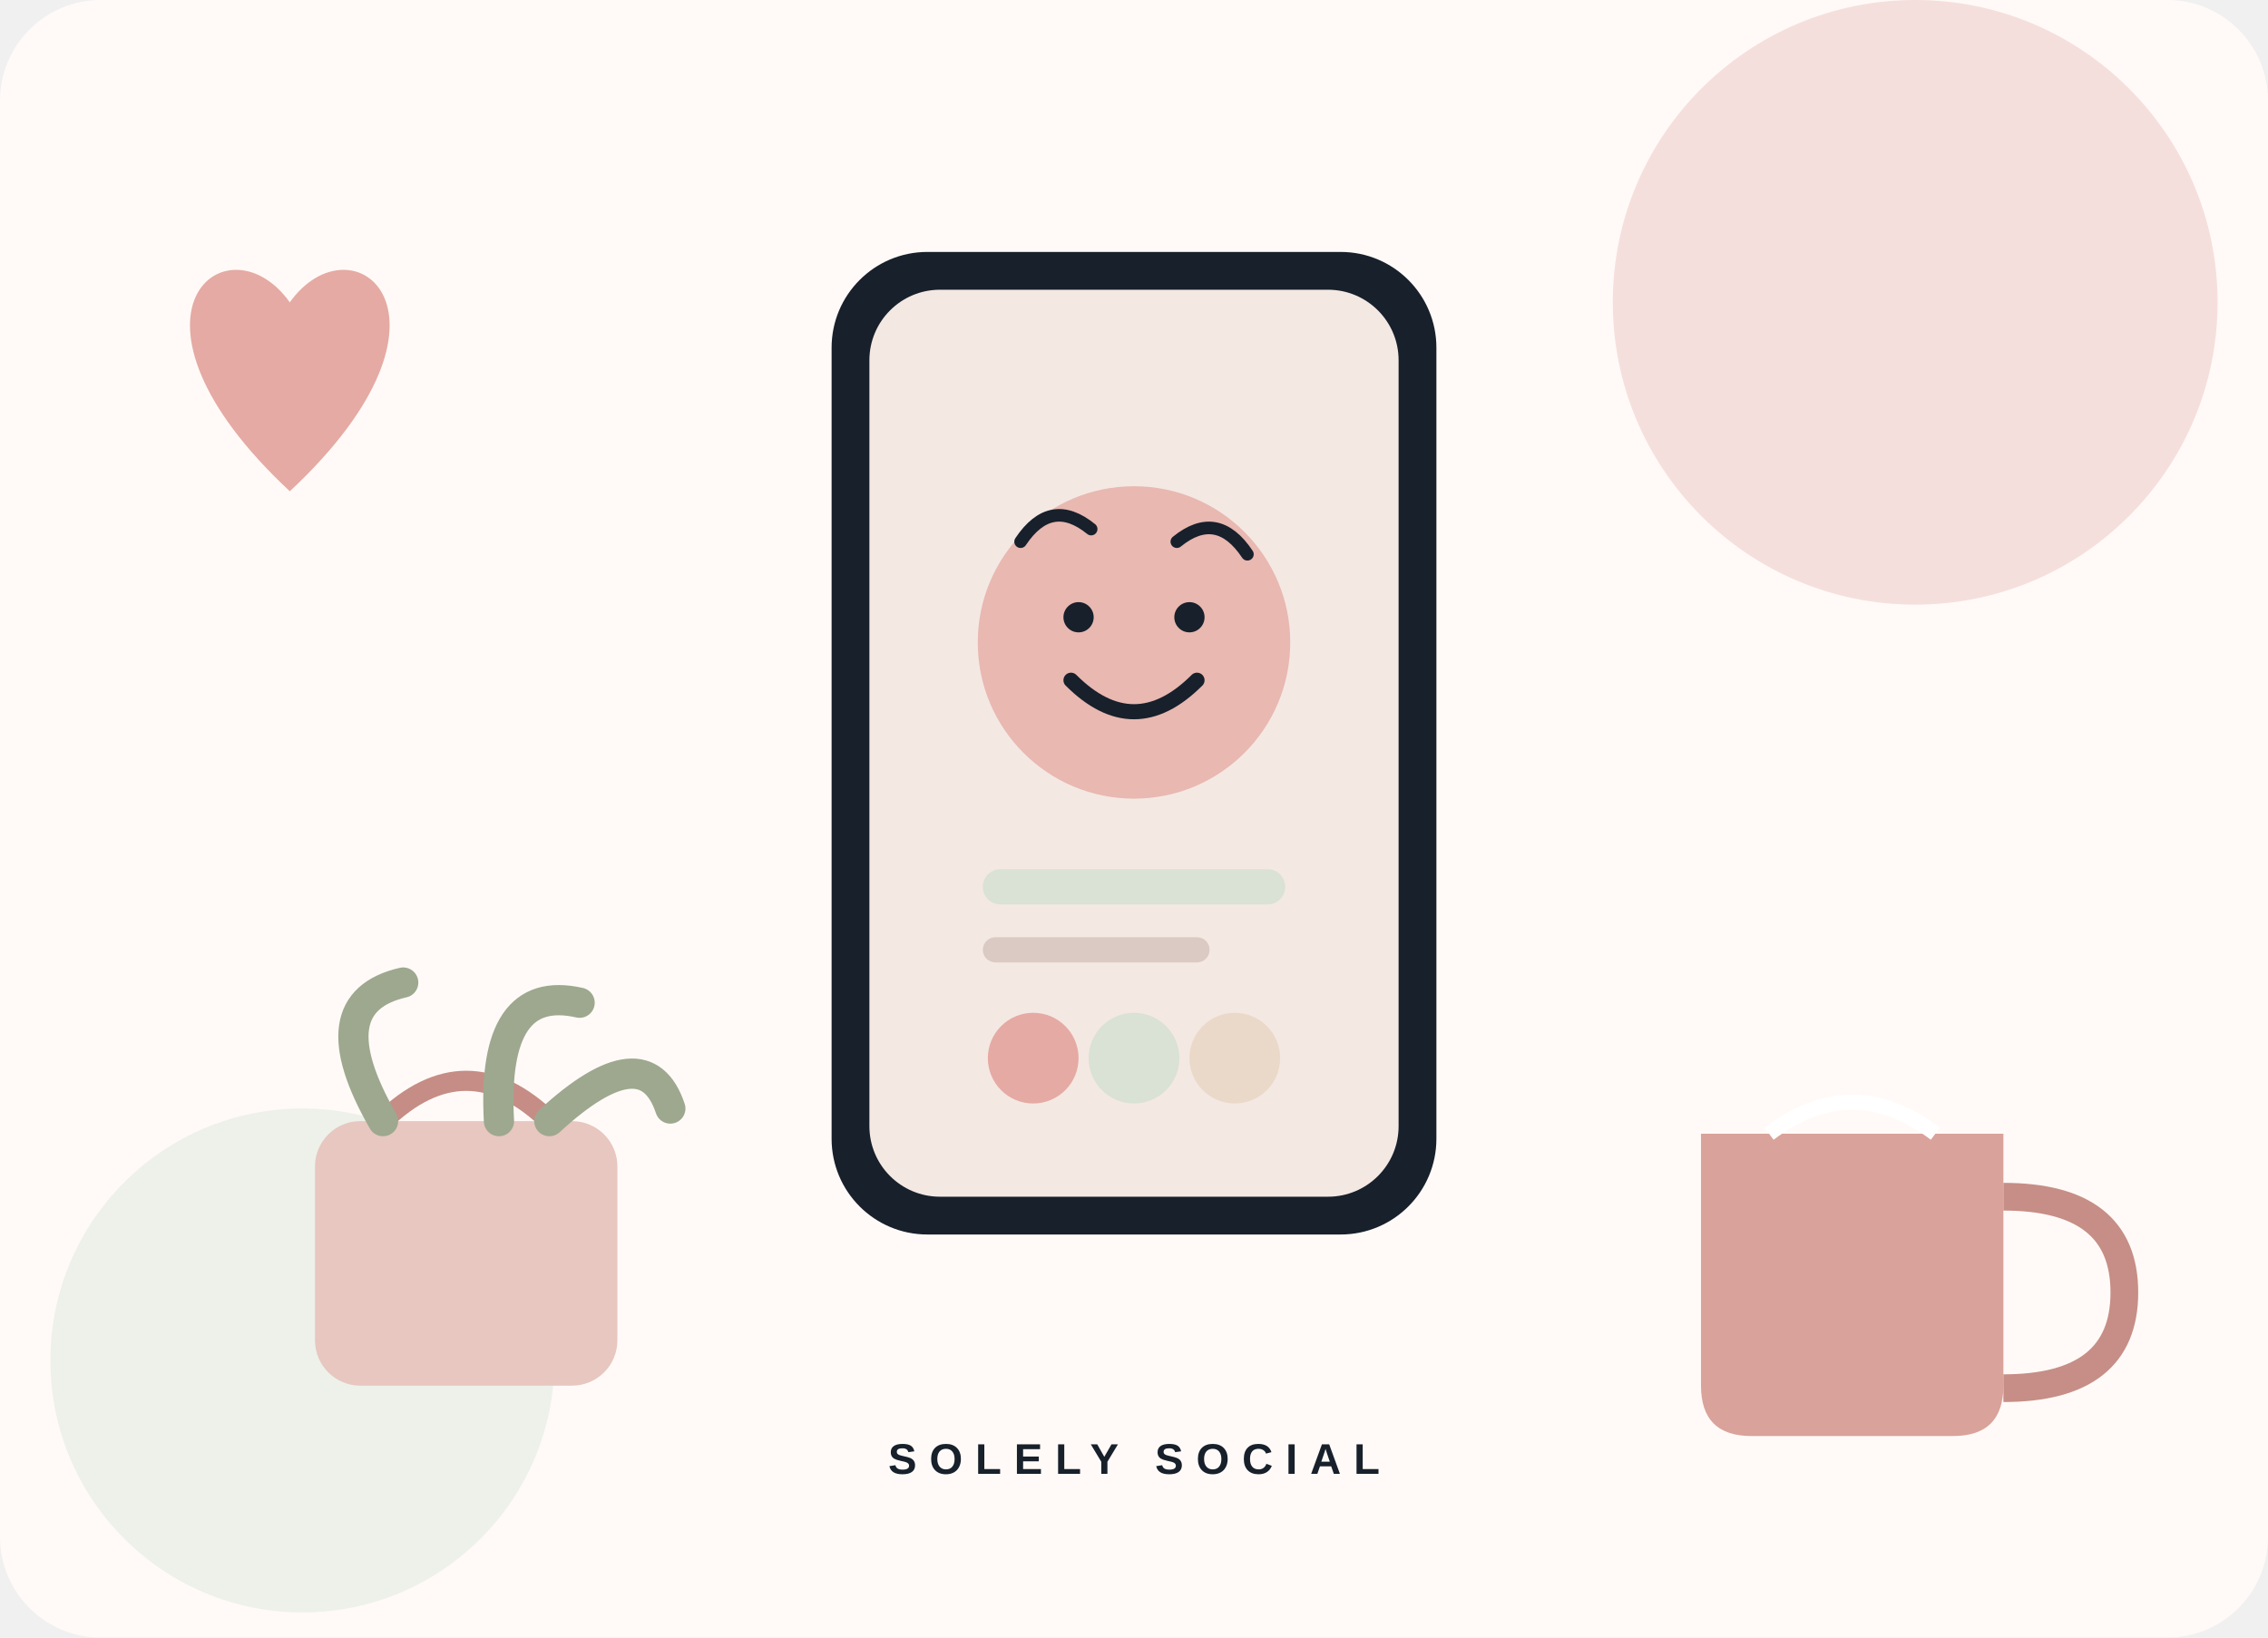
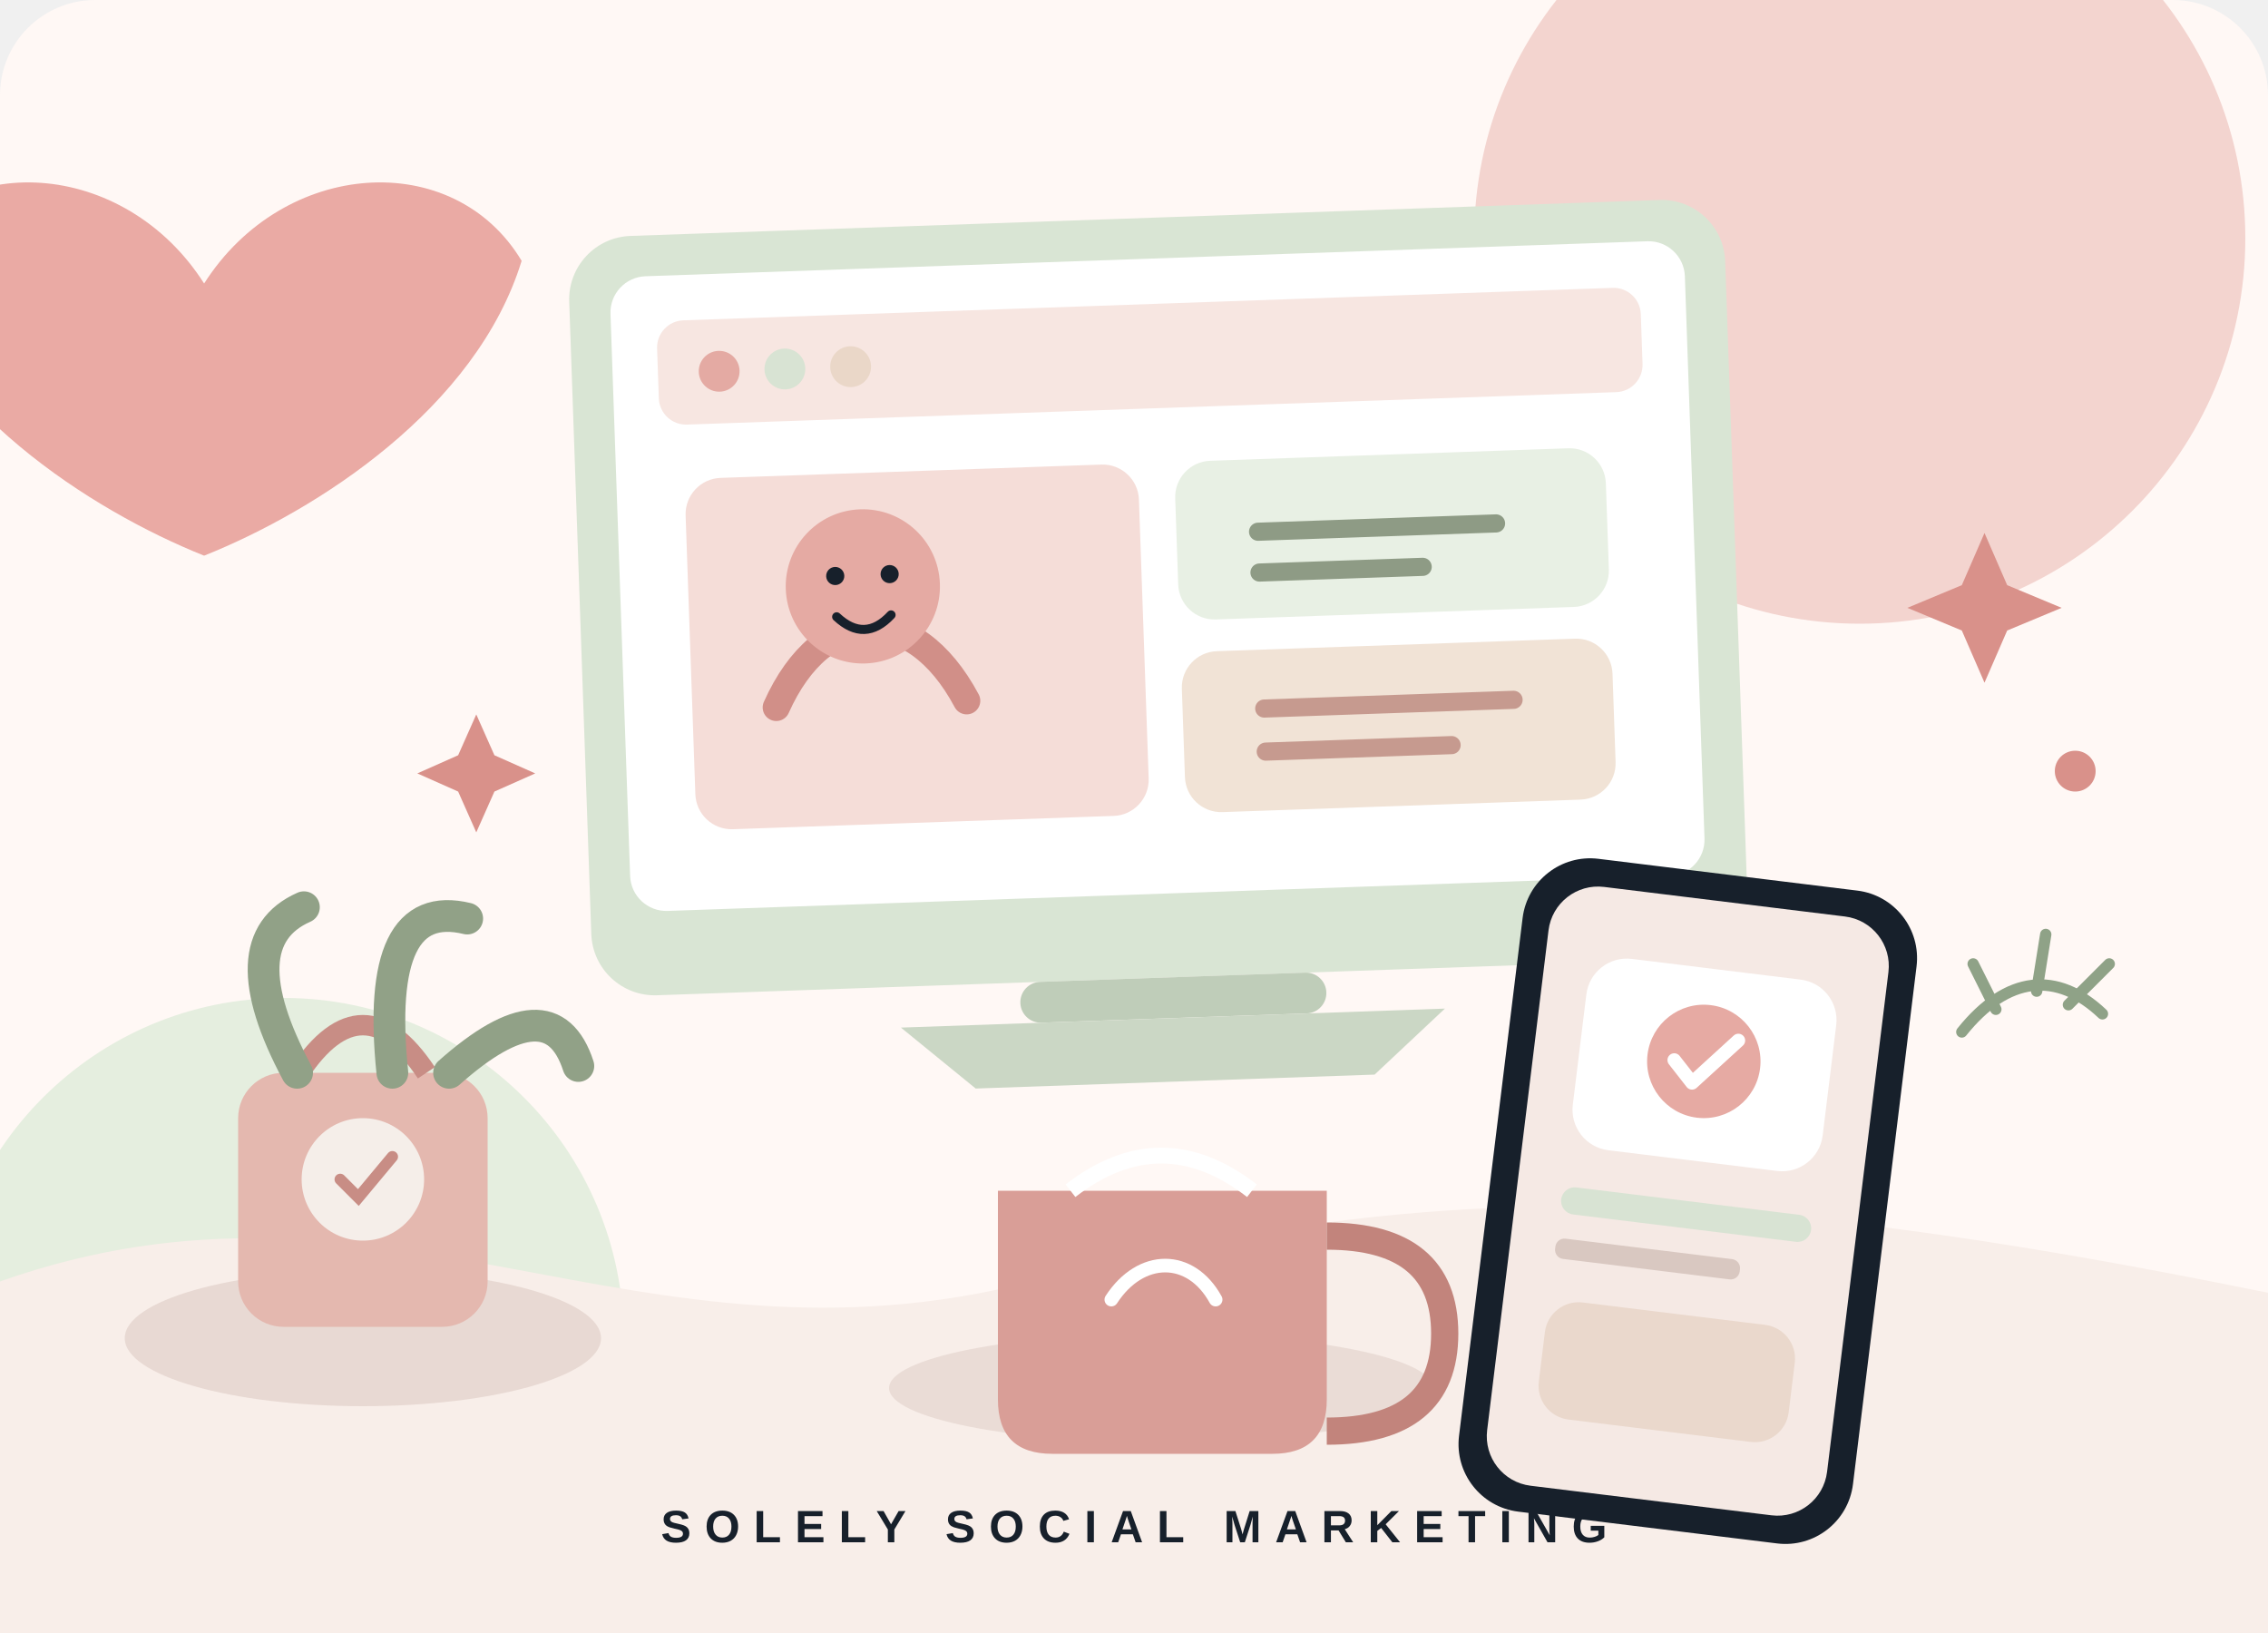
- <svg xmlns="http://www.w3.org/2000/svg" viewBox="0 0 900 650">
-   <rect width="900" height="650" rx="40" fill="#fffaf7" />
-   <circle cx="760" cy="120" r="120" fill="#f5dfdc" />
-   <circle cx="120" cy="540" r="100" fill="#edf1e9" />
-   <path d="M115 120c-25-35-75 5 0 75 75-70 25-110 0-75Z" fill="#e5aaa3" />
-   <rect x="330" y="100" width="240" height="390" rx="38" fill="#17202b" />
-   <rect x="345" y="115" width="210" height="360" rx="28" fill="#f4e8e3" />
-   <circle cx="450" cy="255" r="62" fill="#e8b8b1" />
-   <circle cx="428" cy="245" r="6" fill="#17202b" />
-   <circle cx="472" cy="245" r="6" fill="#17202b" />
-   <path d="M425 270q25 25 50 0" fill="none" stroke="#17202b" stroke-width="6" stroke-linecap="round" />
-   <path d="M405 215q12-18 28-5m34 5q16-13 28 5" fill="none" stroke="#17202b" stroke-width="5" stroke-linecap="round" />
-   <rect x="390" y="345" width="120" height="14" rx="7" fill="#d9e2d4" />
-   <rect x="390" y="372" width="90" height="10" rx="5" fill="#dbcac4" />
-   <circle cx="410" cy="420" r="18" fill="#e5aaa3" />
-   <circle cx="450" cy="420" r="18" fill="#d9e2d4" />
-   <circle cx="490" cy="420" r="18" fill="#ead9c9" />
-   <g transform="translate(90 390)">
-     <rect x="35" y="55" width="120" height="105" rx="18" fill="#e7c7c0" />
-     <path d="M62 55q33-32 66 0" fill="none" stroke="#c58d85" stroke-width="8" />
-     <path d="M62 55Q35 8 70 0m38 55Q105 0 140 8m-12 47q38-35 48-5" fill="none" stroke="#9da88f" stroke-width="12" stroke-linecap="round" />
+ <svg xmlns="http://www.w3.org/2000/svg" viewBox="0 0 1000 720" role="img" aria-labelledby="title desc">
+   <rect width="1000" height="720" rx="42" fill="#fff8f5" />
+   <circle cx="820" cy="105" r="170" fill="#f3d4cf" />
+   <circle cx="125" cy="590" r="150" fill="#e5eedf" />
+   <path d="M0 565C170 505 280 610 455 565s300-45 545 5v150H0Z" fill="#f8eee9" />
+   <path d="M90 125c35-55 110-60 140-10-20 65-90 110-140 130-50-20-120-65-140-130 30-50 105-45 140 10Z" fill="#e9a6a0" opacity=".95" />
+   <g transform="translate(250 105) rotate(-2)">
+     <rect x="0" y="0" width="510" height="335" rx="28" fill="#d9e5d4" />
+     <rect x="18" y="18" width="474" height="280" rx="16" fill="#fff" />
+     <rect x="38" y="38" width="434" height="46" rx="12" fill="#f7e6e1" />
+     <circle cx="65" cy="61" r="9" fill="#e4aaa3" />
+     <circle cx="94" cy="61" r="9" fill="#d8e3d3" />
+     <circle cx="123" cy="61" r="9" fill="#ead7c8" />
+     <rect x="48" y="108" width="200" height="155" rx="16" fill="#f5ddd8" />
+     <rect x="264" y="108" width="190" height="70" rx="16" fill="#e8f0e4" />
+     <rect x="264" y="192" width="190" height="71" rx="16" fill="#f1e3d6" />
+     <path d="M85 210c22-45 62-45 84 0" fill="none" stroke="#d18f88" stroke-width="12" stroke-linecap="round" />
+     <circle cx="125" cy="158" r="34" fill="#e5aaa3" />
+     <circle cx="113" cy="153" r="4" fill="#17202b" />
+     <circle cx="137" cy="153" r="4" fill="#17202b" />
+     <path d="M113 171q12 12 24 0" fill="none" stroke="#17202b" stroke-width="4" stroke-linecap="round" />
+     <path d="M300 140h105M300 158h72" stroke="#8e9b85" stroke-width="8" stroke-linecap="round" />
+     <path d="M300 218h110M300 237h82" stroke="#c69a8f" stroke-width="8" stroke-linecap="round" />
+     <rect x="188" y="335" width="135" height="18" rx="9" fill="#bfcdb9" />
+     <path d="M135 353h240l-32 28H167Z" fill="#cbd7c5" />
  </g>
-   <g transform="translate(650 405)">
-     <path d="M25 45h120v100q0 20-20 20H45q-20 0-20-20Z" fill="#d9a29a" />
-     <path d="M145 70q48 0 48 38t-48 38" fill="none" stroke="#c68e86" stroke-width="11" />
-     <path d="M52 45q33-25 66 0" fill="none" stroke="#fff" stroke-width="6" />
+   <g transform="translate(675 375) rotate(7)">
+     <rect width="175" height="290" rx="30" fill="#17202b" />
+     <rect x="12" y="12" width="151" height="266" rx="22" fill="#f5e9e4" />
+     <rect x="32" y="42" width="111" height="85" rx="18" fill="#fff" />
+     <circle cx="87" cy="83" r="25" fill="#e6aaa3" />
+     <path d="M74 84l9 9 18-21" fill="none" stroke="#fff" stroke-width="6" stroke-linecap="round" stroke-linejoin="round" />
+     <rect x="32" y="145" width="111" height="12" rx="6" fill="#d8e3d3" />
+     <rect x="32" y="168" width="82" height="9" rx="4" fill="#d9c8c1" />
+     <rect x="32" y="195" width="111" height="52" rx="15" fill="#ead8cc" />
  </g>
-   <text x="450" y="585" text-anchor="middle" font-family="Arial,sans-serif" font-size="17" font-weight="700" letter-spacing="5" fill="#17202b">SOLELY SOCIAL</text>
+   <g transform="translate(55 395)">
+     <ellipse cx="105" cy="195" rx="105" ry="30" fill="#e8d9d3" />
+     <rect x="50" y="78" width="110" height="112" rx="20" fill="#e4b8af" />
+     <path d="M77 78q28-42 56 0" fill="none" stroke="#c88d85" stroke-width="9" />
+     <path d="M76 78Q45 20 79 5m39 73Q110 0 151 10m-8 68q45-40 57-3" fill="none" stroke="#91a187" stroke-width="14" stroke-linecap="round" />
+     <circle cx="105" cy="125" r="27" fill="#f5eee9" />
+     <path d="M95 125l8 8 15-18" fill="none" stroke="#c88d85" stroke-width="5" stroke-linecap="round" />
+   </g>
+   <g transform="translate(420 500)">
+     <ellipse cx="92" cy="112" rx="120" ry="24" fill="#eadcd6" />
+     <path d="M20 25h145v92q0 24-24 24H44q-24 0-24-24Z" fill="#d99e97" />
+     <path d="M165 45q52 0 52 43t-52 43" fill="none" stroke="#c2847c" stroke-width="12" />
+     <path d="M52 25q40-31 80 0" fill="none" stroke="#fff" stroke-width="7" />
+     <path d="M70 73c13-20 35-20 46 0" fill="none" stroke="#fff" stroke-width="6" stroke-linecap="round" />
+   </g>
+   <g fill="#d9918a">
+     <path d="M875 235l10 23 24 10-24 10-10 23-10-23-24-10 24-10z" />
+     <path d="M210 315l8 18 18 8-18 8-8 18-8-18-18-8 18-8z" />
+     <circle cx="915" cy="340" r="9" />
+   </g>
+   <g fill="none" stroke="#8fa287" stroke-width="5" stroke-linecap="round">
+     <path d="M865 455c20-25 42-27 62-8" />
+     <path d="M880 445l-10-20m28 12 4-25m10 31 18-18" />
+   </g>
+   <text x="500" y="680" text-anchor="middle" font-family="Arial,sans-serif" font-size="20" font-weight="700" letter-spacing="6" fill="#17202b">SOLELY SOCIAL MARKETING</text>
</svg>
